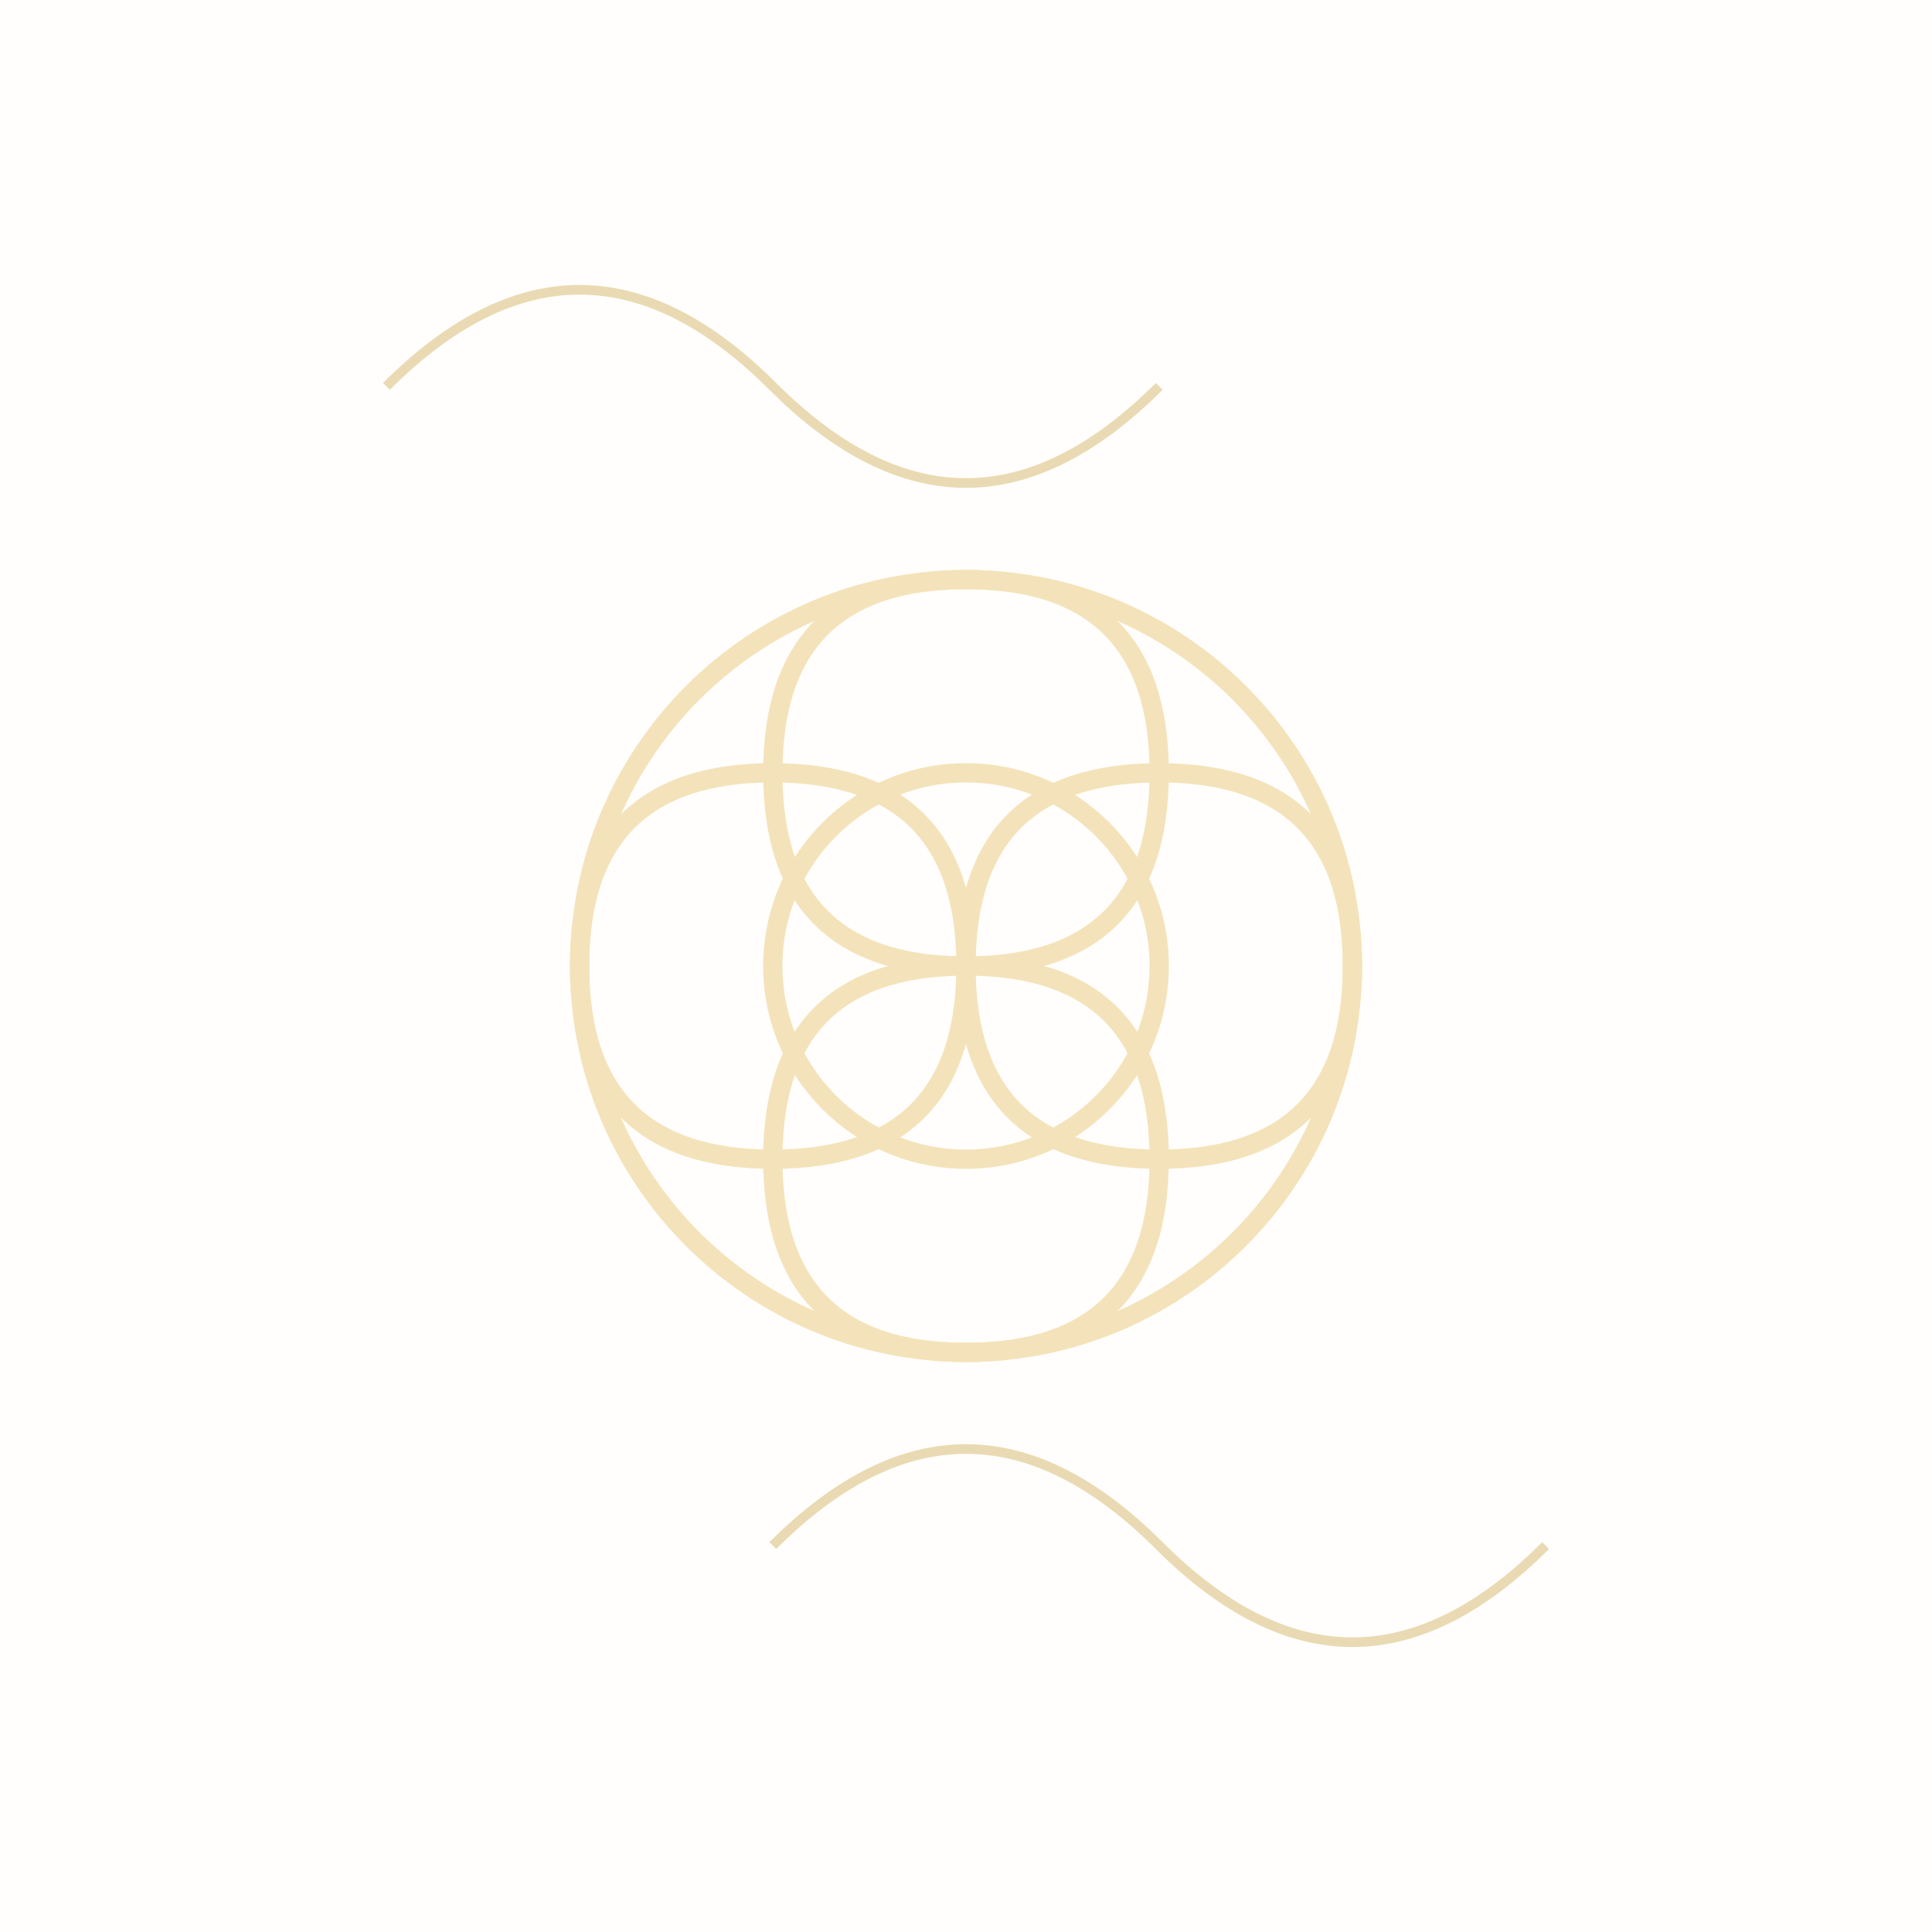
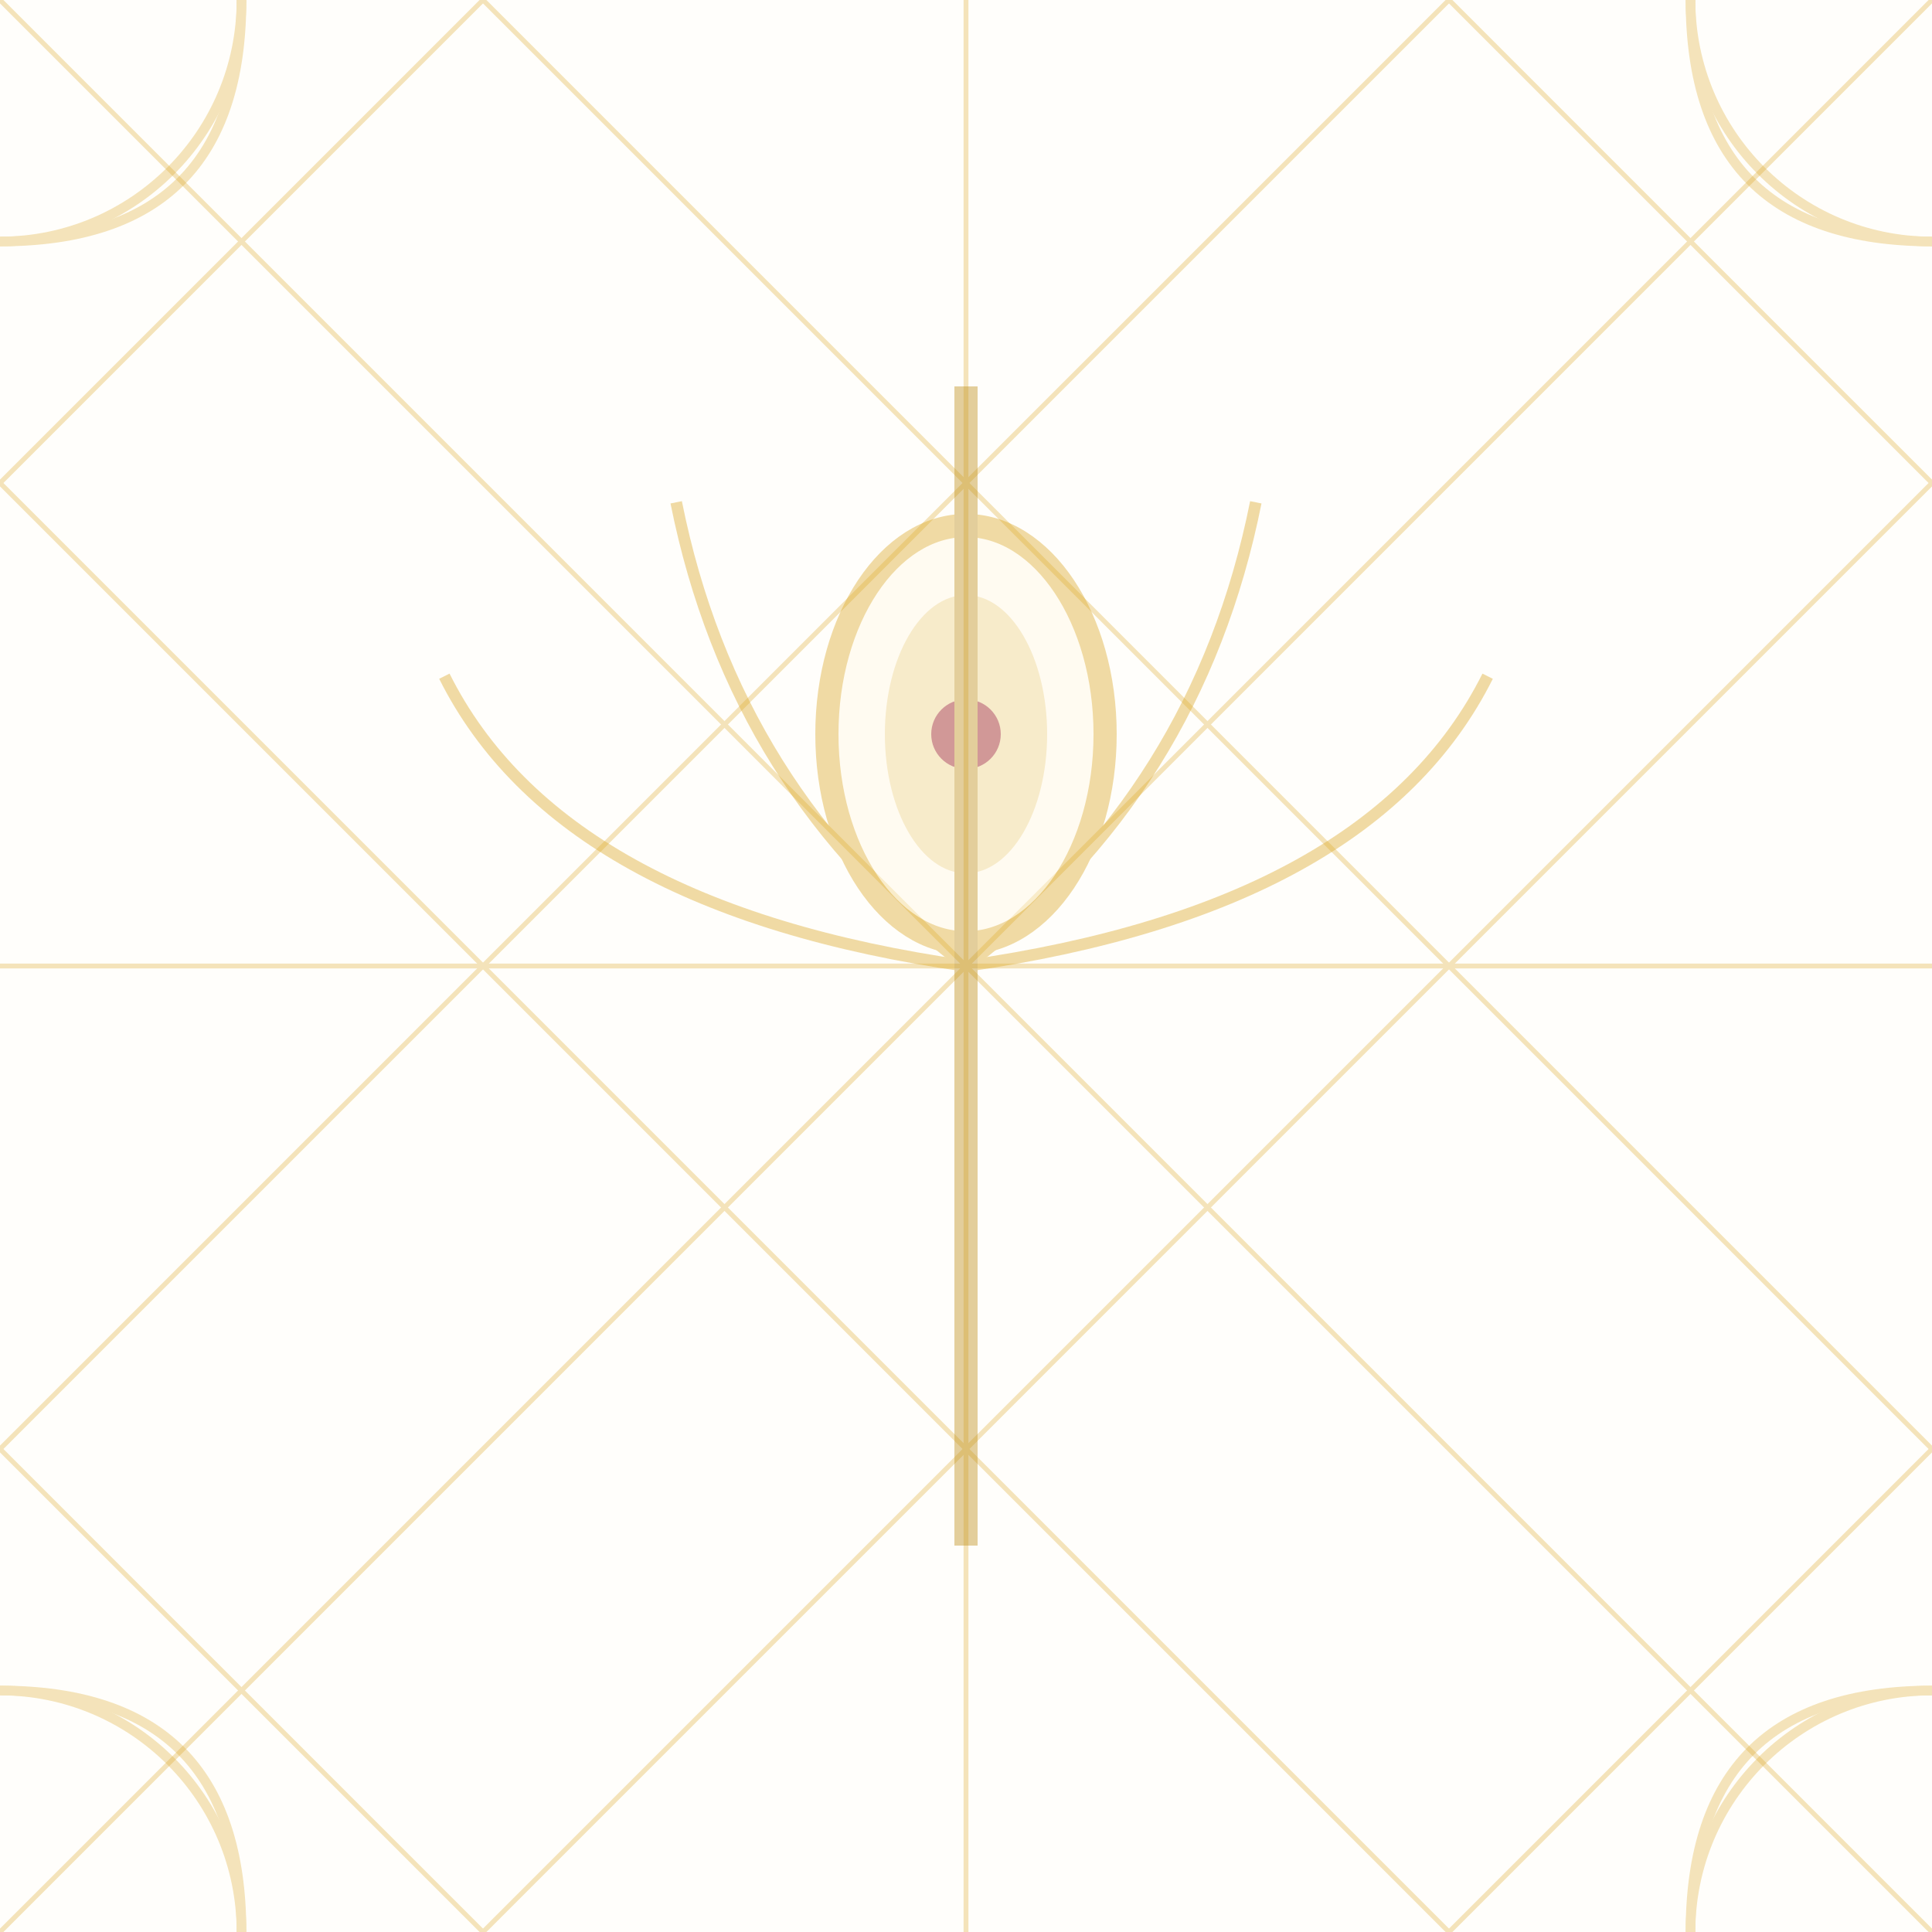
- <svg xmlns="http://www.w3.org/2000/svg" width="100" height="100" viewBox="0 0 100 100">
+ <svg xmlns="http://www.w3.org/2000/svg" width="200" height="200" viewBox="0 0 200 200">
  <defs>
-     <pattern id="goldenPattern" x="0" y="0" width="100" height="100" patternUnits="userSpaceOnUse">
-       <rect width="100" height="100" fill="#fff8e1" opacity="0.1" />
-       <g fill="none" stroke="#DAA520" stroke-width="1" opacity="0.3">
-         <circle cx="50" cy="50" r="20" />
-         <circle cx="50" cy="50" r="10" />
-         <path d="M50 30 Q60 30 60 40 T50 50 T40 40 T50 30" />
-         <path d="M50 30 Q40 30 40 40 T50 50 T60 40 T50 30" transform="rotate(90 50 50)" />
-         <path d="M50 30 Q60 30 60 40 T50 50 T40 40 T50 30" transform="rotate(180 50 50)" />
-         <path d="M50 30 Q40 30 40 40 T50 50 T60 40 T50 30" transform="rotate(270 50 50)" />
-         <path d="M20 20 Q30 10 40 20 T60 20" stroke="#B8860B" stroke-width="0.5" />
-         <path d="M80 80 Q70 90 60 80 T40 80" stroke="#B8860B" stroke-width="0.5" />
+     <pattern id="richGoldenPattern" x="0" y="0" width="200" height="200" patternUnits="userSpaceOnUse">
+       <rect width="200" height="200" fill="#fff5d7" opacity="0.1" />
+       <g stroke="#DAA520" stroke-width="0.5" opacity="0.3">
+         <path d="M0 0 L200 200 M200 0 L0 200" />
+         <path d="M0 50 L150 200 M50 0 L200 150" />
+         <path d="M0 150 L50 200 M150 0 L200 50" />
+         <path d="M0 150 L150 0 M50 200 L200 50" />
+         <path d="M0 50 L50 0 M150 200 L200 150" />
+         <path d="M0 100 L200 100 M100 0 L100 200" />
+       </g>
+       <g transform="translate(100, 100) scale(1.2)" opacity="0.4">
+         <ellipse cx="0" cy="-20" rx="12" ry="18" fill="#fff8e1" stroke="#DAA520" stroke-width="2" />
+         <ellipse cx="0" cy="-20" rx="7" ry="12" fill="#DAA520" opacity="0.5" />
+         <circle cx="0" cy="-20" r="3" fill="#8B0000" />
+         <path d="M0 0 Q-20 -15 -25 -40" stroke="#DAA520" stroke-width="1" fill="none" />
+         <path d="M0 0 Q20 -15 25 -40" stroke="#DAA520" stroke-width="1" fill="none" />
+         <path d="M0 0 Q-35 -5 -45 -25" stroke="#DAA520" stroke-width="1" fill="none" />
+         <path d="M0 0 Q35 -5 45 -25" stroke="#DAA520" stroke-width="1" fill="none" />
+         <path d="M0 -50 L0 50" stroke="#B8860B" stroke-width="2" />
+       </g>
+       <g stroke="#DAA520" stroke-width="1" fill="none" opacity="0.3">
+         <circle cx="0" cy="0" r="25" />
+         <circle cx="200" cy="0" r="25" />
+         <circle cx="0" cy="200" r="25" />
+         <circle cx="200" cy="200" r="25" />
+         <path d="M25 0 Q25 25 0 25" />
+         <path d="M175 0 Q175 25 200 25" />
+         <path d="M25 200 Q25 175 0 175" />
+         <path d="M175 200 Q175 175 200 175" />
      </g>
    </pattern>
  </defs>
-   <rect width="100%" height="100%" fill="url(#goldenPattern)" />
+   <rect width="100%" height="100%" fill="url(#richGoldenPattern)" />
</svg>
